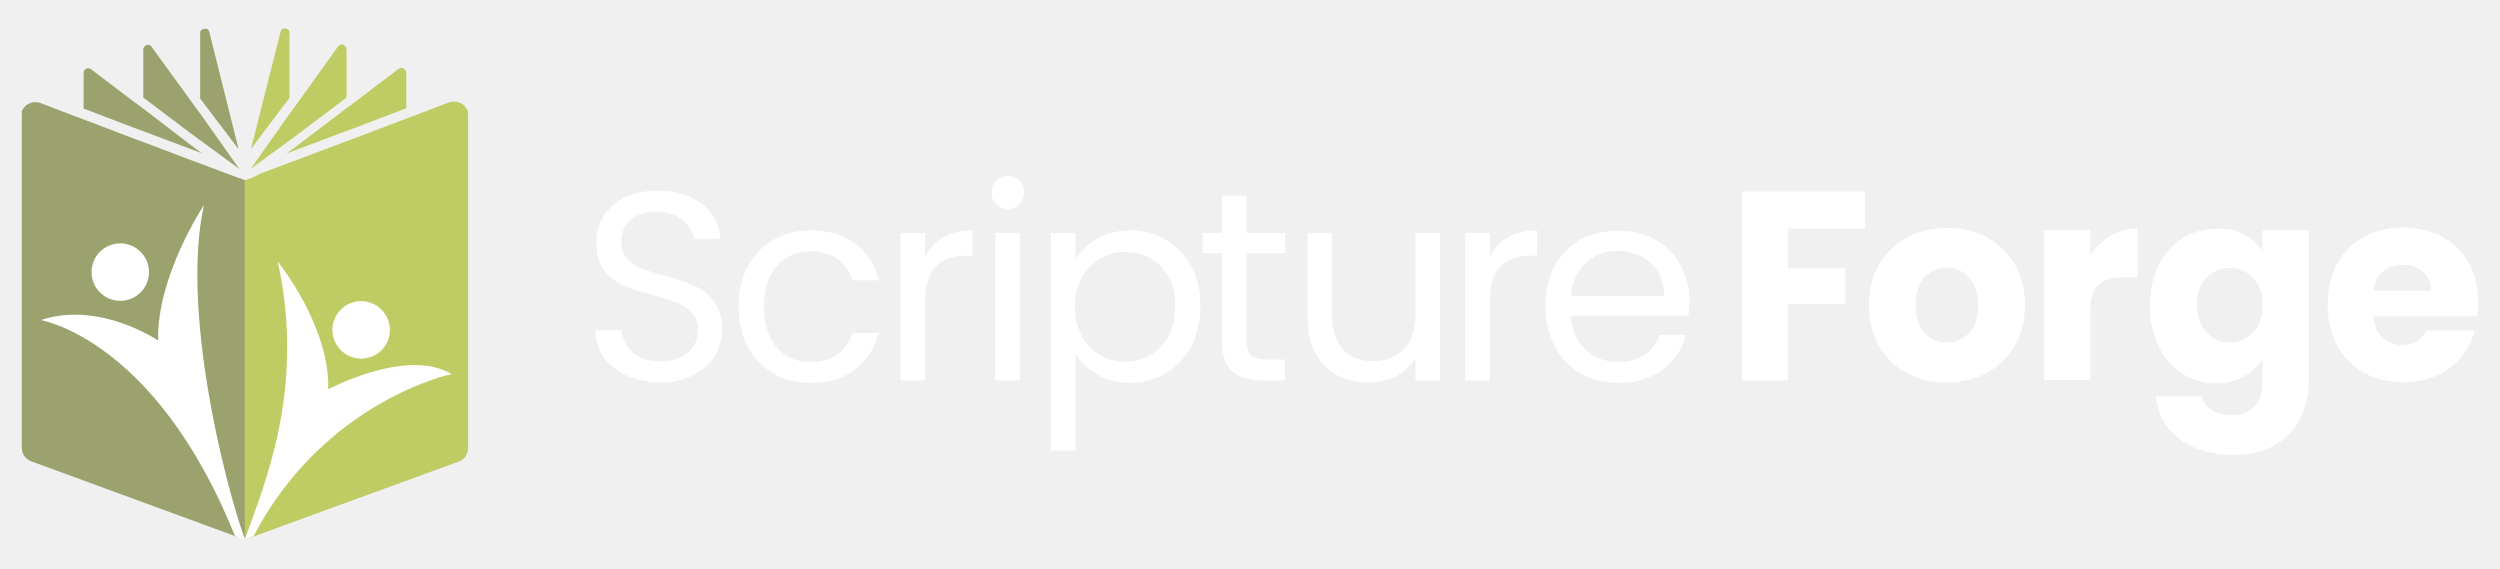
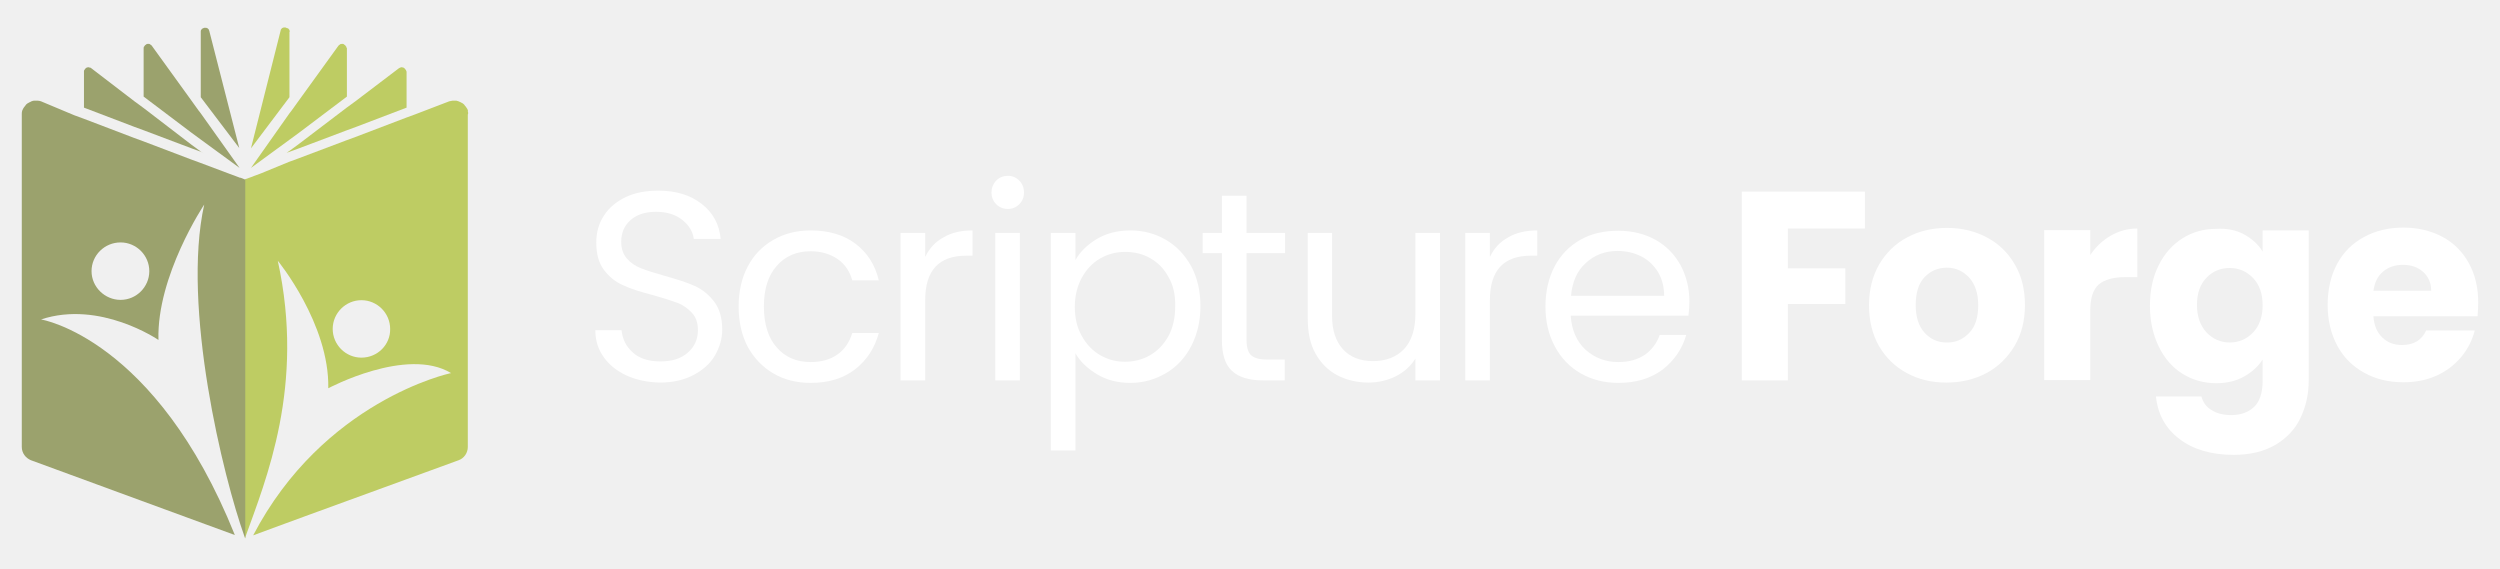
<svg xmlns="http://www.w3.org/2000/svg" version="1.1" id="Layer_1" x="0px" y="0px" viewBox="0 0 792 180" style="enable-background:new 0 0 792 180;" xml:space="preserve">
  <style type="text/css">
	.st0{fill:#FFFFFF;}
	.st1{fill:none;}
	.st2{fill:#9BA26D;}
	.st3{fill:#BECC63;}
</style>
  <g>
    <g>
      <path class="st0" d="M198.6,119c-3.1-1.4-5.5-3.3-7.3-5.8s-2.7-5.3-2.7-8.6h8.3c0.3,2.8,1.4,5.1,3.5,7c2,1.9,5,2.9,8.8,2.9    c3.7,0,6.6-0.9,8.7-2.8c2.1-1.8,3.2-4.2,3.2-7.1c0-2.3-0.6-4.1-1.9-5.5c-1.3-1.4-2.8-2.5-4.7-3.2s-4.4-1.5-7.6-2.4    c-3.9-1-7.1-2-9.4-3.1c-2.4-1-4.4-2.6-6.1-4.8c-1.7-2.2-2.5-5.1-2.5-8.8c0-3.2,0.8-6.1,2.5-8.6c1.6-2.5,4-4.4,6.9-5.8    c3-1.4,6.4-2,10.3-2c5.6,0,10.1,1.4,13.7,4.2c3.6,2.8,5.6,6.5,6,11.1h-8.5c-0.3-2.3-1.5-4.3-3.6-6s-4.9-2.6-8.4-2.6    c-3.2,0-5.9,0.8-7.9,2.5s-3.1,4-3.1,7c0,2.2,0.6,3.9,1.8,5.3s2.7,2.4,4.5,3.1s4.3,1.5,7.5,2.4c3.9,1.1,7.1,2.1,9.5,3.2    s4.4,2.7,6.1,4.9s2.6,5.2,2.6,8.9c0,2.9-0.8,5.6-2.3,8.2s-3.8,4.6-6.8,6.2s-6.6,2.4-10.7,2.4C205.2,121.1,201.7,120.4,198.6,119z" />
      <path class="st0" d="M236.9,84.4c1.9-3.6,4.6-6.4,8.1-8.4c3.4-2,7.4-3,11.8-3c5.7,0,10.5,1.4,14.2,4.2c3.7,2.8,6.2,6.6,7.4,11.6    H270c-0.8-2.8-2.3-5.1-4.6-6.7c-2.3-1.6-5.2-2.5-8.6-2.5c-4.4,0-8,1.5-10.7,4.6c-2.7,3-4.1,7.3-4.1,12.9s1.4,10,4.1,13    c2.7,3.1,6.3,4.6,10.7,4.6c3.4,0,6.3-0.8,8.5-2.4c2.3-1.6,3.8-3.9,4.7-6.8h8.4c-1.3,4.8-3.8,8.6-7.5,11.5    c-3.8,2.9-8.4,4.3-14.1,4.3c-4.4,0-8.4-1-11.8-3c-3.4-2-6.1-4.8-8.1-8.4c-1.9-3.6-2.9-7.9-2.9-12.8C234,92.2,235,88,236.9,84.4z" />
      <path class="st0" d="M298.9,75.2c2.5-1.5,5.6-2.2,9.2-2.2v8h-2c-8.7,0-13,4.7-13,14.1v25.4h-7.8V73.8h7.8v7.6    C294.4,78.7,296.3,76.6,298.9,75.2z" />
      <path class="st0" d="M315.6,64.7c-1-1-1.5-2.3-1.5-3.7s0.5-2.7,1.5-3.8c1-1,2.3-1.5,3.7-1.5c1.4,0,2.6,0.5,3.6,1.5    s1.5,2.3,1.5,3.8s-0.5,2.7-1.5,3.7s-2.2,1.5-3.6,1.5C317.9,66.2,316.6,65.7,315.6,64.7z M323.1,73.8v46.7h-7.8V73.8H323.1z" />
      <path class="st0" d="M347.5,75.7c3-1.8,6.6-2.7,10.6-2.7c4.1,0,7.9,1,11.3,3s6,4.8,8,8.4c1.9,3.6,2.9,7.8,2.9,12.6    c0,4.7-1,8.9-2.9,12.6s-4.6,6.6-8,8.6s-7.1,3.1-11.3,3.1c-4,0-7.5-0.9-10.5-2.7c-3-1.8-5.4-4-6.9-6.7v30.8h-7.8V73.8h7.8v8.6    C342.2,79.7,344.5,77.5,347.5,75.7z M370.2,87.8c-1.4-2.6-3.3-4.6-5.8-6c-2.4-1.4-5.1-2-8-2c-2.8,0-5.5,0.7-7.9,2.1    s-4.3,3.4-5.8,6.1c-1.4,2.6-2.2,5.7-2.2,9.2s0.7,6.6,2.2,9.2c1.4,2.6,3.4,4.7,5.8,6.1s5,2.1,7.9,2.1s5.6-0.7,8-2.1    s4.3-3.4,5.8-6.1c1.4-2.6,2.1-5.8,2.1-9.3C372.4,93.4,371.7,90.4,370.2,87.8z" />
-       <path class="st0" d="M394.9,80.2v27.5c0,2.3,0.5,3.9,1.4,4.8c1,0.9,2.6,1.4,5,1.4h5.7v6.6h-7c-4.3,0-7.6-1-9.7-3    c-2.2-2-3.2-5.3-3.2-9.8V80.2H381v-6.4h6.1V62h7.8v11.8h12.2v6.4C407.1,80.2,394.9,80.2,394.9,80.2z" />
+       <path class="st0" d="M394.9,80.2v27.5c0,2.3,0.5,3.9,1.4,4.8c1,0.9,2.6,1.4,5,1.4h5.7v6.6h-7c-4.3,0-7.6-1-9.7-3    c-2.2-2-3.2-5.3-3.2-9.8V80.2H381v-6.4h6.1V62h7.8v11.8h12.2v6.4L394.9,80.2z" />
      <path class="st0" d="M456.2,73.8v46.7h-7.8v-6.9c-1.5,2.4-3.5,4.2-6.2,5.6c-2.6,1.3-5.6,2-8.7,2c-3.6,0-6.9-0.8-9.8-2.3    s-5.2-3.8-6.9-6.8c-1.7-3-2.5-6.7-2.5-11V73.8h7.7v26.3c0,4.6,1.2,8.1,3.5,10.6s5.5,3.7,9.5,3.7c4.1,0,7.4-1.3,9.8-3.8    c2.4-2.6,3.6-6.3,3.6-11.2V73.8H456.2z" />
      <path class="st0" d="M477.8,75.2c2.5-1.5,5.6-2.2,9.2-2.2v8h-2c-8.7,0-13,4.7-13,14.1v25.4h-7.8V73.8h7.8v7.6    C473.3,78.7,475.2,76.6,477.8,75.2z" />
      <path class="st0" d="M534.9,100h-37.3c0.3,4.6,1.9,8.2,4.7,10.8c2.9,2.6,6.4,3.9,10.4,3.9c3.4,0,6.1-0.8,8.4-2.3    c2.2-1.6,3.8-3.7,4.7-6.3h8.4c-1.3,4.5-3.8,8.1-7.5,11c-3.8,2.8-8.4,4.2-14,4.2c-4.4,0-8.4-1-11.9-3s-6.2-4.8-8.2-8.5    s-3-7.9-3-12.7c0-4.8,1-9.1,2.9-12.7s4.6-6.4,8.1-8.4s7.5-2.9,12.1-2.9c4.4,0,8.4,1,11.8,2.9c3.4,1.9,6,4.6,7.9,8    c1.8,3.4,2.8,7.2,2.8,11.5C535.2,96.8,535.1,98.4,534.9,100z M525.2,86.1c-1.3-2.1-3.1-3.8-5.3-4.9s-4.7-1.7-7.5-1.7    c-3.9,0-7.3,1.3-10,3.8c-2.8,2.5-4.3,6-4.7,10.4h29.5C527.2,90.8,526.5,88.2,525.2,86.1z" />
      <path class="st0" d="M590.8,60.7v11.7h-24.4V85h18.2v11.3h-18.2v24.2h-14.6V60.7H590.8z" />
      <path class="st0" d="M604.1,118.2c-3.7-2-6.6-4.8-8.8-8.5c-2.1-3.7-3.2-8-3.2-13c0-4.9,1.1-9.2,3.2-12.9c2.2-3.7,5.1-6.6,8.9-8.6    c3.7-2,8-3,12.6-3s8.9,1,12.6,3c3.8,2,6.7,4.8,8.9,8.6c2.2,3.7,3.2,8,3.2,12.9s-1.1,9.2-3.3,12.9c-2.2,3.7-5.2,6.6-8.9,8.6    c-3.8,2-8,3-12.7,3S607.8,120.2,604.1,118.2z M623.8,105.5c2-2,2.9-5,2.9-8.8s-1-6.7-2.9-8.8c-1.9-2-4.2-3.1-7-3.1s-5.2,1-7.1,3    c-1.9,2-2.8,5-2.8,8.8s0.9,6.7,2.8,8.8c1.8,2,4.2,3.1,6.9,3.1C619.5,108.6,621.9,107.5,623.8,105.5z" />
      <path class="st0" d="M668.6,74.7c2.6-1.5,5.4-2.3,8.5-2.3v15.4h-4c-3.6,0-6.4,0.8-8.2,2.3c-1.8,1.6-2.7,4.3-2.7,8.2v22.1h-14.6    V72.9h14.6v7.9C663.9,78.2,666.1,76.2,668.6,74.7z" />
      <path class="st0" d="M711,74.3c2.5,1.4,4.5,3.2,5.8,5.4V73h14.6v47.5c0,4.4-0.9,8.3-2.6,11.9c-1.7,3.6-4.4,6.4-7.9,8.5    c-3.6,2.1-8,3.2-13.3,3.2c-7,0-12.8-1.7-17.1-5c-4.4-3.3-6.9-7.8-7.5-13.5h14.4c0.5,1.8,1.5,3.3,3.2,4.3c1.7,1.1,3.8,1.6,6.3,1.6    c3,0,5.4-0.9,7.2-2.6c1.8-1.7,2.7-4.5,2.7-8.3v-6.7c-1.4,2.2-3.4,4-5.9,5.4s-5.4,2.1-8.8,2.1c-3.9,0-7.5-1-10.7-3    s-5.7-4.9-7.5-8.6s-2.8-8-2.8-12.9s0.9-9.2,2.8-12.9c1.8-3.7,4.4-6.5,7.5-8.5c3.2-2,6.7-3,10.7-3C705.5,72.3,708.5,72.9,711,74.3z     M713.8,88.1c-2-2.1-4.5-3.2-7.4-3.2s-5.4,1-7.4,3.1s-3,4.9-3,8.6c0,3.6,1,6.5,3,8.7c2,2.1,4.5,3.2,7.4,3.2s5.4-1.1,7.4-3.2    s3-5,3-8.6S715.8,90.2,713.8,88.1z" />
      <path class="st0" d="M784.9,100.2h-33c0.2,3,1.2,5.2,2.9,6.8c1.7,1.6,3.7,2.3,6.2,2.3c3.6,0,6.2-1.5,7.6-4.6H784    c-0.8,3.1-2.2,5.9-4.3,8.4s-4.7,4.5-7.8,5.9s-6.6,2.1-10.5,2.1c-4.7,0-8.8-1-12.4-3c-3.6-2-6.5-4.8-8.5-8.5s-3.1-8-3.1-13    c0-4.9,1-9.3,3-13s4.8-6.5,8.5-8.5c3.6-2,7.8-3,12.5-3c4.6,0,8.7,1,12.3,2.9s6.4,4.7,8.4,8.3c2,3.6,3,7.8,3,12.5    C785.1,97.3,785,98.7,784.9,100.2z M770.2,92.1c0-2.5-0.9-4.5-2.6-6c-1.7-1.5-3.8-2.2-6.4-2.2c-2.4,0-4.5,0.7-6.2,2.1    s-2.7,3.4-3.1,6.1H770.2z" />
    </g>
    <path class="st1" d="M77.6,171L77.6,171L77.6,171z" />
    <path class="st1" d="M143.9,32.1c-0.1,0-0.2,0-0.3,0c0.2,0,0.5,0,0.7,0C144.2,32.1,144.1,32.1,143.9,32.1z" />
    <path class="st0" d="M77.6,171L77.6,171L77.6,171z" />
    <path class="st0" d="M77.6,171L77.6,171L77.6,171z" />
    <g>
-       <path class="st2" d="M66.3,10.1c-0.1-0.2-0.1-0.3-0.2-0.5c0-0.1-0.1-0.1-0.1-0.1c-0.1-0.1-0.1-0.2-0.2-0.2c-0.1,0-0.1-0.1-0.2-0.1    c-0.1,0-0.2-0.1-0.3-0.1c-0.1,0-0.1,0-0.2,0c-0.1,0-0.2,0-0.3,0c-0.1,0-0.2,0-0.3,0.1c-0.1,0-0.1,0-0.2,0.1    c-0.1,0-0.2,0.1-0.3,0.1c-0.1,0-0.1,0.1-0.2,0.1c-0.1,0.1-0.1,0.2-0.2,0.3c0,0.1-0.1,0.1-0.1,0.1c-0.1,0.2-0.1,0.3-0.1,0.6v20.7    l12.2,16.1L66.3,10.1z" />
-       <path class="st3" d="M91.7,10.4c0-0.2-0.1-0.4-0.1-0.6c0-0.1-0.1-0.1-0.1-0.1c-0.1-0.1-0.1-0.2-0.2-0.3c-0.1-0.1-0.1-0.1-0.2-0.1    c-0.1-0.1-0.2-0.1-0.3-0.1c-0.1,0-0.1,0-0.2-0.1C90.6,9,90.5,9,90.4,9s-0.2,0-0.3,0C90,9,90,9,89.9,9c-0.1,0-0.2,0.1-0.3,0.1    c-0.1,0-0.1,0.1-0.2,0.1c-0.1,0.1-0.2,0.1-0.2,0.2c0,0-0.1,0.1-0.1,0.1c-0.1,0.1-0.2,0.3-0.2,0.5l-9.4,37.2l12.2-16.2V10.4z" />
-       <path class="st2" d="M63.5,44.5l12.3,9L63.5,36.1l-0.7-0.9L60.5,32L48,14.8l0,0c-0.1-0.2-0.3-0.3-0.5-0.4c-0.1,0-0.1-0.1-0.1-0.1    c-0.1-0.1-0.3-0.1-0.5-0.1c0,0,0,0-0.1,0c-0.2,0-0.3,0-0.5,0.1c0,0-0.1,0-0.1,0.1c-0.1,0.1-0.2,0.1-0.3,0.2c0,0-0.1,0.1-0.1,0.1    c-0.1,0.1-0.1,0.2-0.2,0.3c0,0.1-0.1,0.1-0.1,0.1c-0.1,0.2-0.1,0.3-0.1,0.6v15.2l15.1,11.4L63.5,44.5z" />
-       <path class="st2" d="M64.4,48.8l-0.9-0.6v0l-3-2.2L45.5,34.5l-3-2.2L28.8,21.9c-0.1-0.1-0.3-0.2-0.4-0.2c-0.1,0-0.1,0-0.1,0    c-0.1,0-0.2,0-0.3-0.1c0,0-0.1,0-0.1,0c-0.1,0-0.3,0-0.4,0.1c0,0-0.1,0-0.1,0c-0.1,0.1-0.3,0.1-0.4,0.3c0,0,0,0-0.1,0.1    c-0.1,0.1-0.2,0.2-0.2,0.3c0,0,0,0.1-0.1,0.1c-0.1,0.1-0.1,0.3-0.1,0.5v11.4l16,6.1l3,1.1l15.1,5.7l3,1.1v0L64.4,48.8z" />
-       <path class="st3" d="M128.5,22.4c0,0,0-0.1-0.1-0.1c-0.1-0.1-0.1-0.2-0.2-0.3c0,0,0,0-0.1-0.1c-0.1-0.1-0.3-0.2-0.4-0.3    c0,0-0.1,0-0.1,0c-0.1,0-0.3-0.1-0.4-0.1c0,0-0.1,0-0.1,0c-0.1,0-0.2,0-0.3,0.1c-0.1,0-0.1,0-0.1,0c-0.1,0.1-0.3,0.1-0.4,0.2    l-13.7,10.4l-3,2.2l-15,11.4l-3,2.2v0l-0.9,0.6l0.9-0.3v0l3-1.1l15.1-5.7l3-1.1l16-6.1V23C128.7,22.8,128.6,22.6,128.5,22.4z" />
-       <path class="st2" d="M77.4,170.3c0.1,0.2,0.1,0.3,0.2,0.5V63.4v0v-4.5v-1.8l-1.5-0.6l-0.1,0l-0.1,0l-1.3-0.5l-1.9-0.7l-9.3-3.5    l-3-1.1l-15-5.7l-3-1.1l-16-6.1l-3-1.1l-10.7-4.1c-0.3-0.1-0.7-0.2-1-0.2c-0.1,0-0.2,0-0.3,0c-0.2,0-0.5,0-0.7,0    c-0.1,0-0.2,0-0.3,0c-0.2,0-0.5,0.1-0.7,0.2c-0.1,0-0.1,0-0.2,0.1c-0.3,0.1-0.6,0.3-0.8,0.4c-0.1,0-0.1,0.1-0.2,0.1    c-0.2,0.1-0.4,0.3-0.6,0.5c-0.1,0.1-0.1,0.2-0.2,0.3c-0.1,0.2-0.3,0.3-0.4,0.5c-0.1,0.1-0.1,0.2-0.2,0.3c-0.1,0.2-0.2,0.4-0.3,0.6    C7,35.3,7,35.4,7,35.5c-0.1,0.3-0.1,0.7-0.1,1v105.4c0,1.9,1.2,3.5,2.9,4.2l64.6,23.7" />
-       <circle class="st0" cx="38.1" cy="86.2" r="9.1" />
-       <path class="st3" d="M148.2,35.5c0.1-0.1,0-0.2,0-0.3c-0.1-0.2-0.1-0.4-0.3-0.6c-0.1-0.1-0.1-0.2-0.2-0.3    c-0.1-0.2-0.2-0.3-0.4-0.5c-0.1-0.1-0.1-0.2-0.2-0.3c-0.2-0.2-0.3-0.3-0.6-0.5c-0.1-0.1-0.1-0.1-0.2-0.1c-0.3-0.2-0.6-0.3-0.8-0.4    c-0.1,0-0.1,0-0.2-0.1c-0.2-0.1-0.5-0.1-0.7-0.2c-0.1,0-0.2,0-0.3,0c-0.2,0-0.5,0-0.7,0c-0.1,0-0.2,0-0.3,0    c-0.3,0.1-0.7,0.1-1,0.2l-10.7,4.1l-3,1.1l-16,6.1l-3,1.1l-15.1,5.7l-3,1.1l-9.3,3.5L80.6,56l-1.3,0.5l-1.7,0.6v1.8v0V169l0,1.9    l2.7-0.9c0,0,4.6-1.7,4.6-1.7l11.7-4.3l48.8-17.8c1.7-0.6,2.9-2.3,2.9-4.2V36.5C148.3,36.2,148.2,35.8,148.2,35.5z M141.6,118.9    l0.1-1.1c0.5,0.2,0.9,0.5,1.3,0.7C143,118.5,142.5,118.6,141.6,118.9z" />
-       <g>
-         <path class="st0" d="M114.4,113.6c5.1,0,9.2-4.1,9.1-9.1c0-5-4.1-9.1-9.1-9.1c-5,0-9.1,4.1-9.1,9.1     C105.3,109.5,109.4,113.6,114.4,113.6z" />
-         <path class="st0" d="M104,123.3c0.4-20.4-16-40.4-16-40.4c8.7,39.7-3.7,69.2-10.4,87.9c-0.1-0.2-0.1-0.3-0.2-0.5     c-6.7-18.8-20-72.8-12.8-105.3c0,0-15,22.5-14.5,42.9c0,0-18.5-12.7-37.2-6.5c0,0,36.3,5.8,61.5,68.3l0,0l0,0l3.2,1.2v0l0,0l0,0     v0l2.7-1c22.4-42.9,62.7-51.4,62.7-51.4C129,110,104,123.3,104,123.3z" />
-       </g>
-       <path class="st3" d="M109.6,15c0-0.1-0.1-0.1-0.1-0.1c-0.1-0.1-0.1-0.2-0.2-0.3c0,0-0.1-0.1-0.1-0.1c-0.1-0.1-0.2-0.1-0.3-0.2    c0,0-0.1-0.1-0.1-0.1c-0.1-0.1-0.3-0.1-0.5-0.1c0,0,0,0-0.1,0c-0.2,0-0.3,0.1-0.5,0.1c-0.1,0-0.1,0-0.1,0.1    c-0.2,0.1-0.3,0.2-0.5,0.4L94.7,32l-2.3,3.2l-0.7,0.9L79.4,53.5l12.3-9v0l3-2.2l15.1-11.4V15.6C109.7,15.4,109.7,15.2,109.6,15z" />
+       <path class="st2" d="M66.3,9.8c-0.1-0.2-0.1-0.3-0.2-0.5c0-0.1-0.1-0.1-0.1-0.1C65.9,9.1,65.8,9,65.8,9c-0.1,0-0.1-0.1-0.2-0.1    c-0.1,0-0.2-0.1-0.3-0.1c-0.1,0-0.1,0-0.2,0c-0.1,0-0.2,0-0.3,0c-0.1,0-0.2,0-0.3,0.1c-0.1,0-0.1,0-0.2,0.1    c-0.1,0-0.2,0.1-0.3,0.1C64.1,9,64,9.1,64,9.1c-0.1,0.1-0.1,0.2-0.2,0.3c0,0.1-0.1,0.1-0.1,0.1c-0.1,0.2-0.1,0.3-0.1,0.6v20.7    l12.2,16.1L66.3,9.8z" />
+       <path class="st3" d="M91.8,10.1c0-0.2-0.1-0.4-0.1-0.6c0-0.1-0.1-0.1-0.1-0.1c-0.1-0.1-0.1-0.2-0.2-0.3C91.3,9,91.2,9,91.2,9    c-0.1-0.1-0.2-0.1-0.3-0.1c-0.1,0-0.1,0-0.2-0.1c-0.1,0-0.2-0.1-0.3-0.1s-0.2,0-0.3,0c-0.1,0-0.1,0-0.2,0c-0.1,0-0.2,0.1-0.3,0.1    c-0.1,0-0.1,0.1-0.2,0.1c-0.1,0.1-0.2,0.1-0.2,0.2c0,0-0.1,0.1-0.1,0.1c-0.1,0.1-0.2,0.3-0.2,0.5L79.5,47l12.2-16.2V10.1z" />
+       <path class="st2" d="M63.6,44.2l12.3,9L63.6,35.9l-0.7-0.9l-2.3-3.2L48.1,14.5l0,0c-0.1-0.2-0.3-0.3-0.5-0.4    c-0.1,0-0.1-0.1-0.1-0.1c-0.1-0.1-0.3-0.1-0.5-0.1c0,0,0,0-0.1,0c-0.2,0-0.3,0-0.5,0.1c0,0-0.1,0-0.1,0.1    c-0.1,0.1-0.2,0.1-0.3,0.2c0,0-0.1,0.1-0.1,0.1c-0.1,0.1-0.1,0.2-0.2,0.3c0,0.1-0.1,0.1-0.1,0.1c-0.1,0.2-0.1,0.3-0.1,0.6v15.2    L60.6,42L63.6,44.2z" />
+       <path class="st2" d="M64.5,48.6l-0.9-0.6v0l-3-2.2L45.6,34.3l-3-2.2L28.9,21.6c-0.1-0.1-0.3-0.2-0.4-0.2c-0.1,0-0.1,0-0.1,0    c-0.1,0-0.2,0-0.3-0.1c0,0-0.1,0-0.1,0c-0.1,0-0.3,0-0.4,0.1c0,0-0.1,0-0.1,0c-0.1,0.1-0.3,0.1-0.4,0.3c0,0,0,0-0.1,0.1    c-0.1,0.1-0.2,0.2-0.2,0.3c0,0,0,0.1-0.1,0.1c-0.1,0.1-0.1,0.3-0.1,0.5v11.4l16,6.1l3,1.1l15.1,5.7l3,1.1v0L64.5,48.6z" />
+       <path class="st3" d="M128.6,22.2c0,0,0-0.1-0.1-0.1c-0.1-0.1-0.1-0.2-0.2-0.3c0,0,0,0-0.1-0.1c-0.1-0.1-0.3-0.2-0.4-0.3    c0,0-0.1,0-0.1,0c-0.1,0-0.3-0.1-0.4-0.1c0,0-0.1,0-0.1,0c-0.1,0-0.2,0-0.3,0.1c-0.1,0-0.1,0-0.1,0c-0.1,0.1-0.3,0.1-0.4,0.2    L112.7,32l-3,2.2l-15,11.4l-3,2.2v0l-0.9,0.6l0.9-0.3v0l3-1.1l15.1-5.7l3-1.1l16-6.1V22.7C128.7,22.5,128.7,22.4,128.6,22.2z" />
+       <path class="st3" d="M109.7,14.8c0-0.1-0.1-0.1-0.1-0.1c-0.1-0.1-0.1-0.2-0.2-0.3c0,0-0.1-0.1-0.1-0.1c-0.1-0.1-0.2-0.1-0.3-0.2    c0,0-0.1-0.1-0.1-0.1c-0.1-0.1-0.3-0.1-0.5-0.1c0,0,0,0-0.1,0c-0.2,0-0.3,0.1-0.5,0.1c-0.1,0-0.1,0-0.1,0.1    c-0.2,0.1-0.3,0.2-0.5,0.4L94.7,31.8l-2.3,3.2l-0.7,0.9L79.5,53.2l12.3-9v0l3-2.2l15.1-11.4V15.3C109.8,15.1,109.7,15,109.7,14.8z    " />
+       <path class="st3" d="M148.2,35.2c0.1-0.1,0-0.2,0-0.3c-0.1-0.2-0.1-0.4-0.3-0.6c-0.1-0.1-0.1-0.2-0.2-0.3    c-0.1-0.2-0.2-0.3-0.4-0.5c-0.1-0.1-0.1-0.2-0.2-0.3c-0.2-0.2-0.3-0.3-0.6-0.5c-0.1-0.1-0.1-0.1-0.2-0.1c-0.3-0.2-0.6-0.3-0.8-0.4    c-0.1,0-0.1,0-0.2-0.1c-0.2-0.1-0.5-0.1-0.7-0.2c-0.1,0-0.2,0-0.3,0c-0.2,0-0.5,0-0.7,0c-0.1,0-0.2,0-0.3,0    c-0.3,0.1-0.7,0.1-1,0.2l-10.7,4.1l-3,1.1l-16,6.1l-3,1.1l-15.1,5.7l-3,1.1L82.5,55l-1.9,0.7l-1.3,0.5l-1.7,0.6v1.8v0v110.1l0,1.8    c0,0,0,0,0,0c6.7-18.7,19.1-48.2,10.4-87.9c0,0,16.4,20,16,40.4c0,0,24.9-13.3,38.9-4.8c0,0,0,0,0,0c-0.7,0.1-40.5,8.9-62.7,51.4    c0,0,4.6-1.7,4.6-1.7l11.7-4.3l48.8-17.8c1.7-0.6,2.9-2.3,2.9-4.2V36.3C148.4,35.9,148.3,35.6,148.2,35.2z M114.5,113.3    c-5,0-9.1-4.1-9.1-9.1c0-5,4.1-9.1,9.1-9.1c5,0,9.1,4.1,9.1,9.1C123.7,109.2,119.6,113.3,114.5,113.3z" />
+       <path class="st2" d="M13,101.2c18.7-6.2,37.2,6.5,37.2,6.5c-0.6-20.3,14.5-42.9,14.5-42.9c-7.2,32.4,6,86.4,12.8,105.3    c0.1,0.2,0.1,0.3,0.2,0.5c0,0,0,0,0,0V63.2v0v-4.5v-1.8l-1.5-0.6l-0.1,0l-0.1,0l-1.3-0.5l-1.9-0.7l-9.3-3.5l-3-1.1l-15-5.7l-3-1.1    l-16-6.1l-3-1.1L13,32.1c-0.3-0.1-0.7-0.2-1-0.2c-0.1,0-0.2,0-0.3,0c-0.2,0-0.5,0-0.7,0c-0.1,0-0.2,0-0.3,0    c-0.2,0-0.5,0.1-0.7,0.2c-0.1,0-0.1,0-0.2,0.1c-0.3,0.1-0.6,0.3-0.8,0.4c-0.1,0-0.1,0.1-0.2,0.1c-0.2,0.1-0.4,0.3-0.6,0.5    c-0.1,0.1-0.1,0.2-0.2,0.3c-0.1,0.2-0.3,0.3-0.4,0.5c-0.1,0.1-0.1,0.2-0.2,0.3c-0.1,0.2-0.2,0.4-0.3,0.6c0,0.1-0.1,0.2-0.1,0.3    c-0.1,0.3-0.1,0.7-0.1,1v105.4c0,1.9,1.2,3.5,2.9,4.2l64.6,23.7C49.3,107,13,101.2,13,101.2z M38.2,76.8c5,0,9.1,4.1,9.1,9.1    c0,5-4.1,9.1-9.1,9.1S29,90.9,29,85.9C29,80.9,33.1,76.8,38.2,76.8z" />
    </g>
  </g>
</svg>
